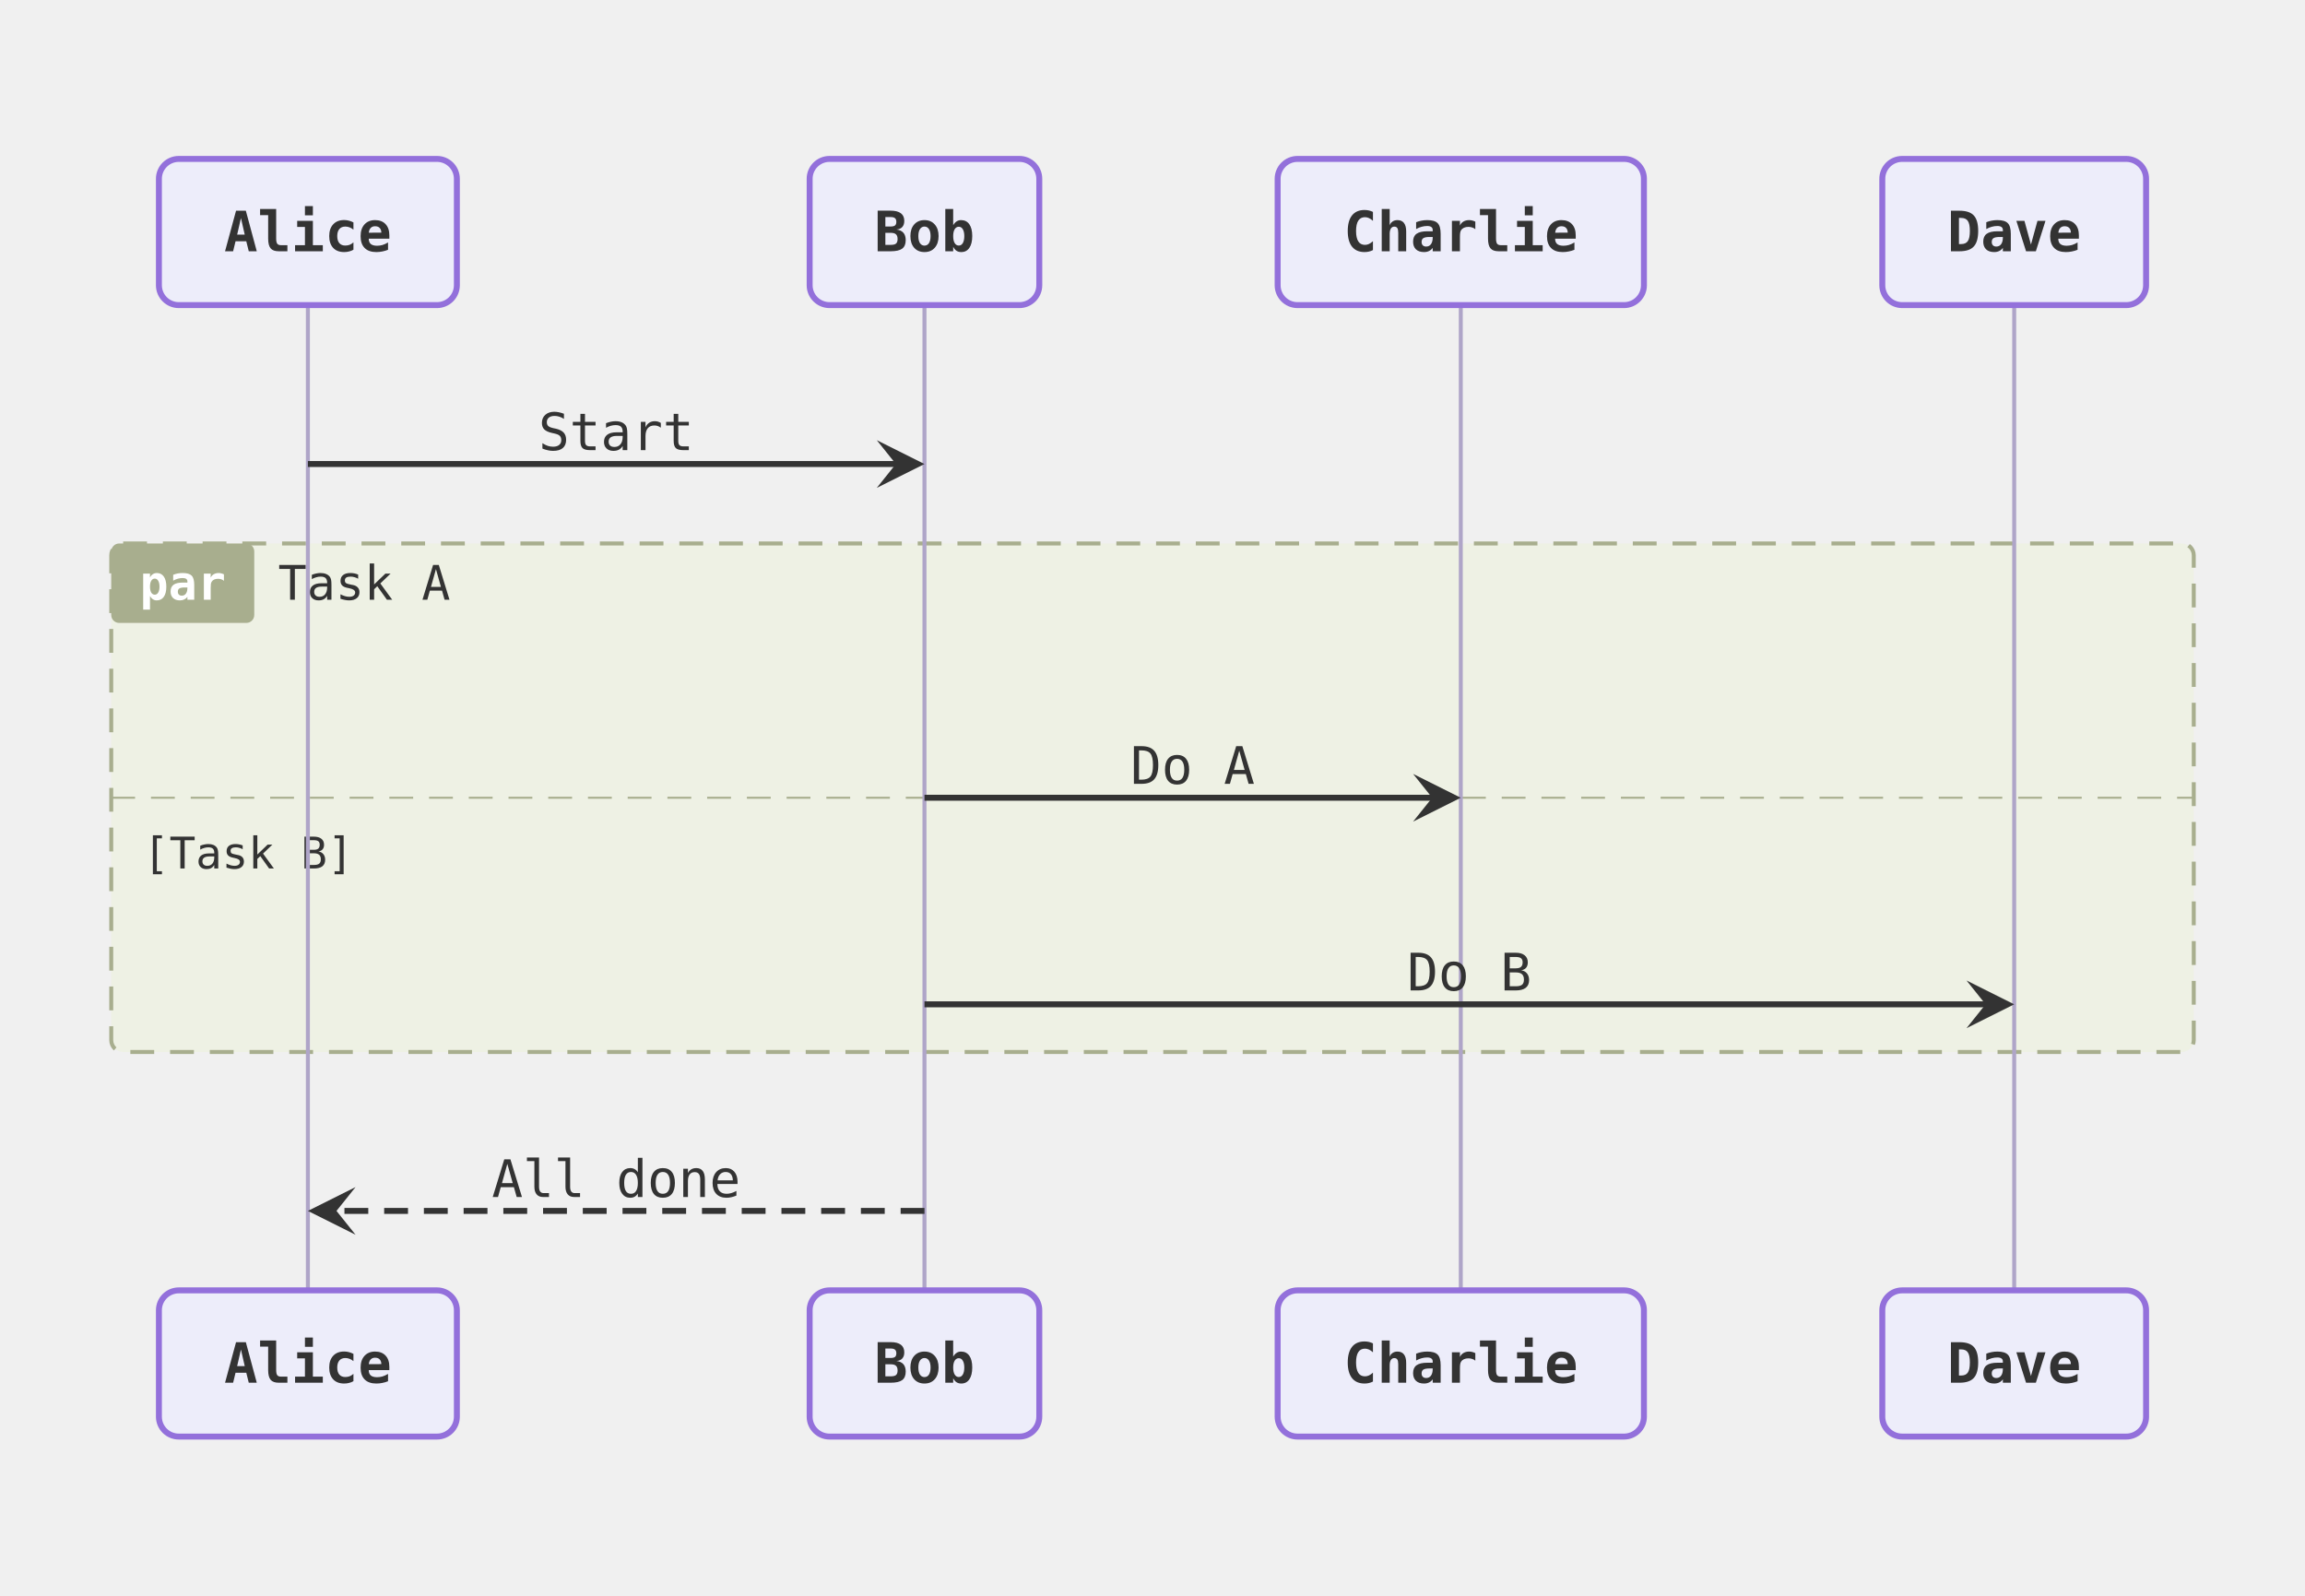
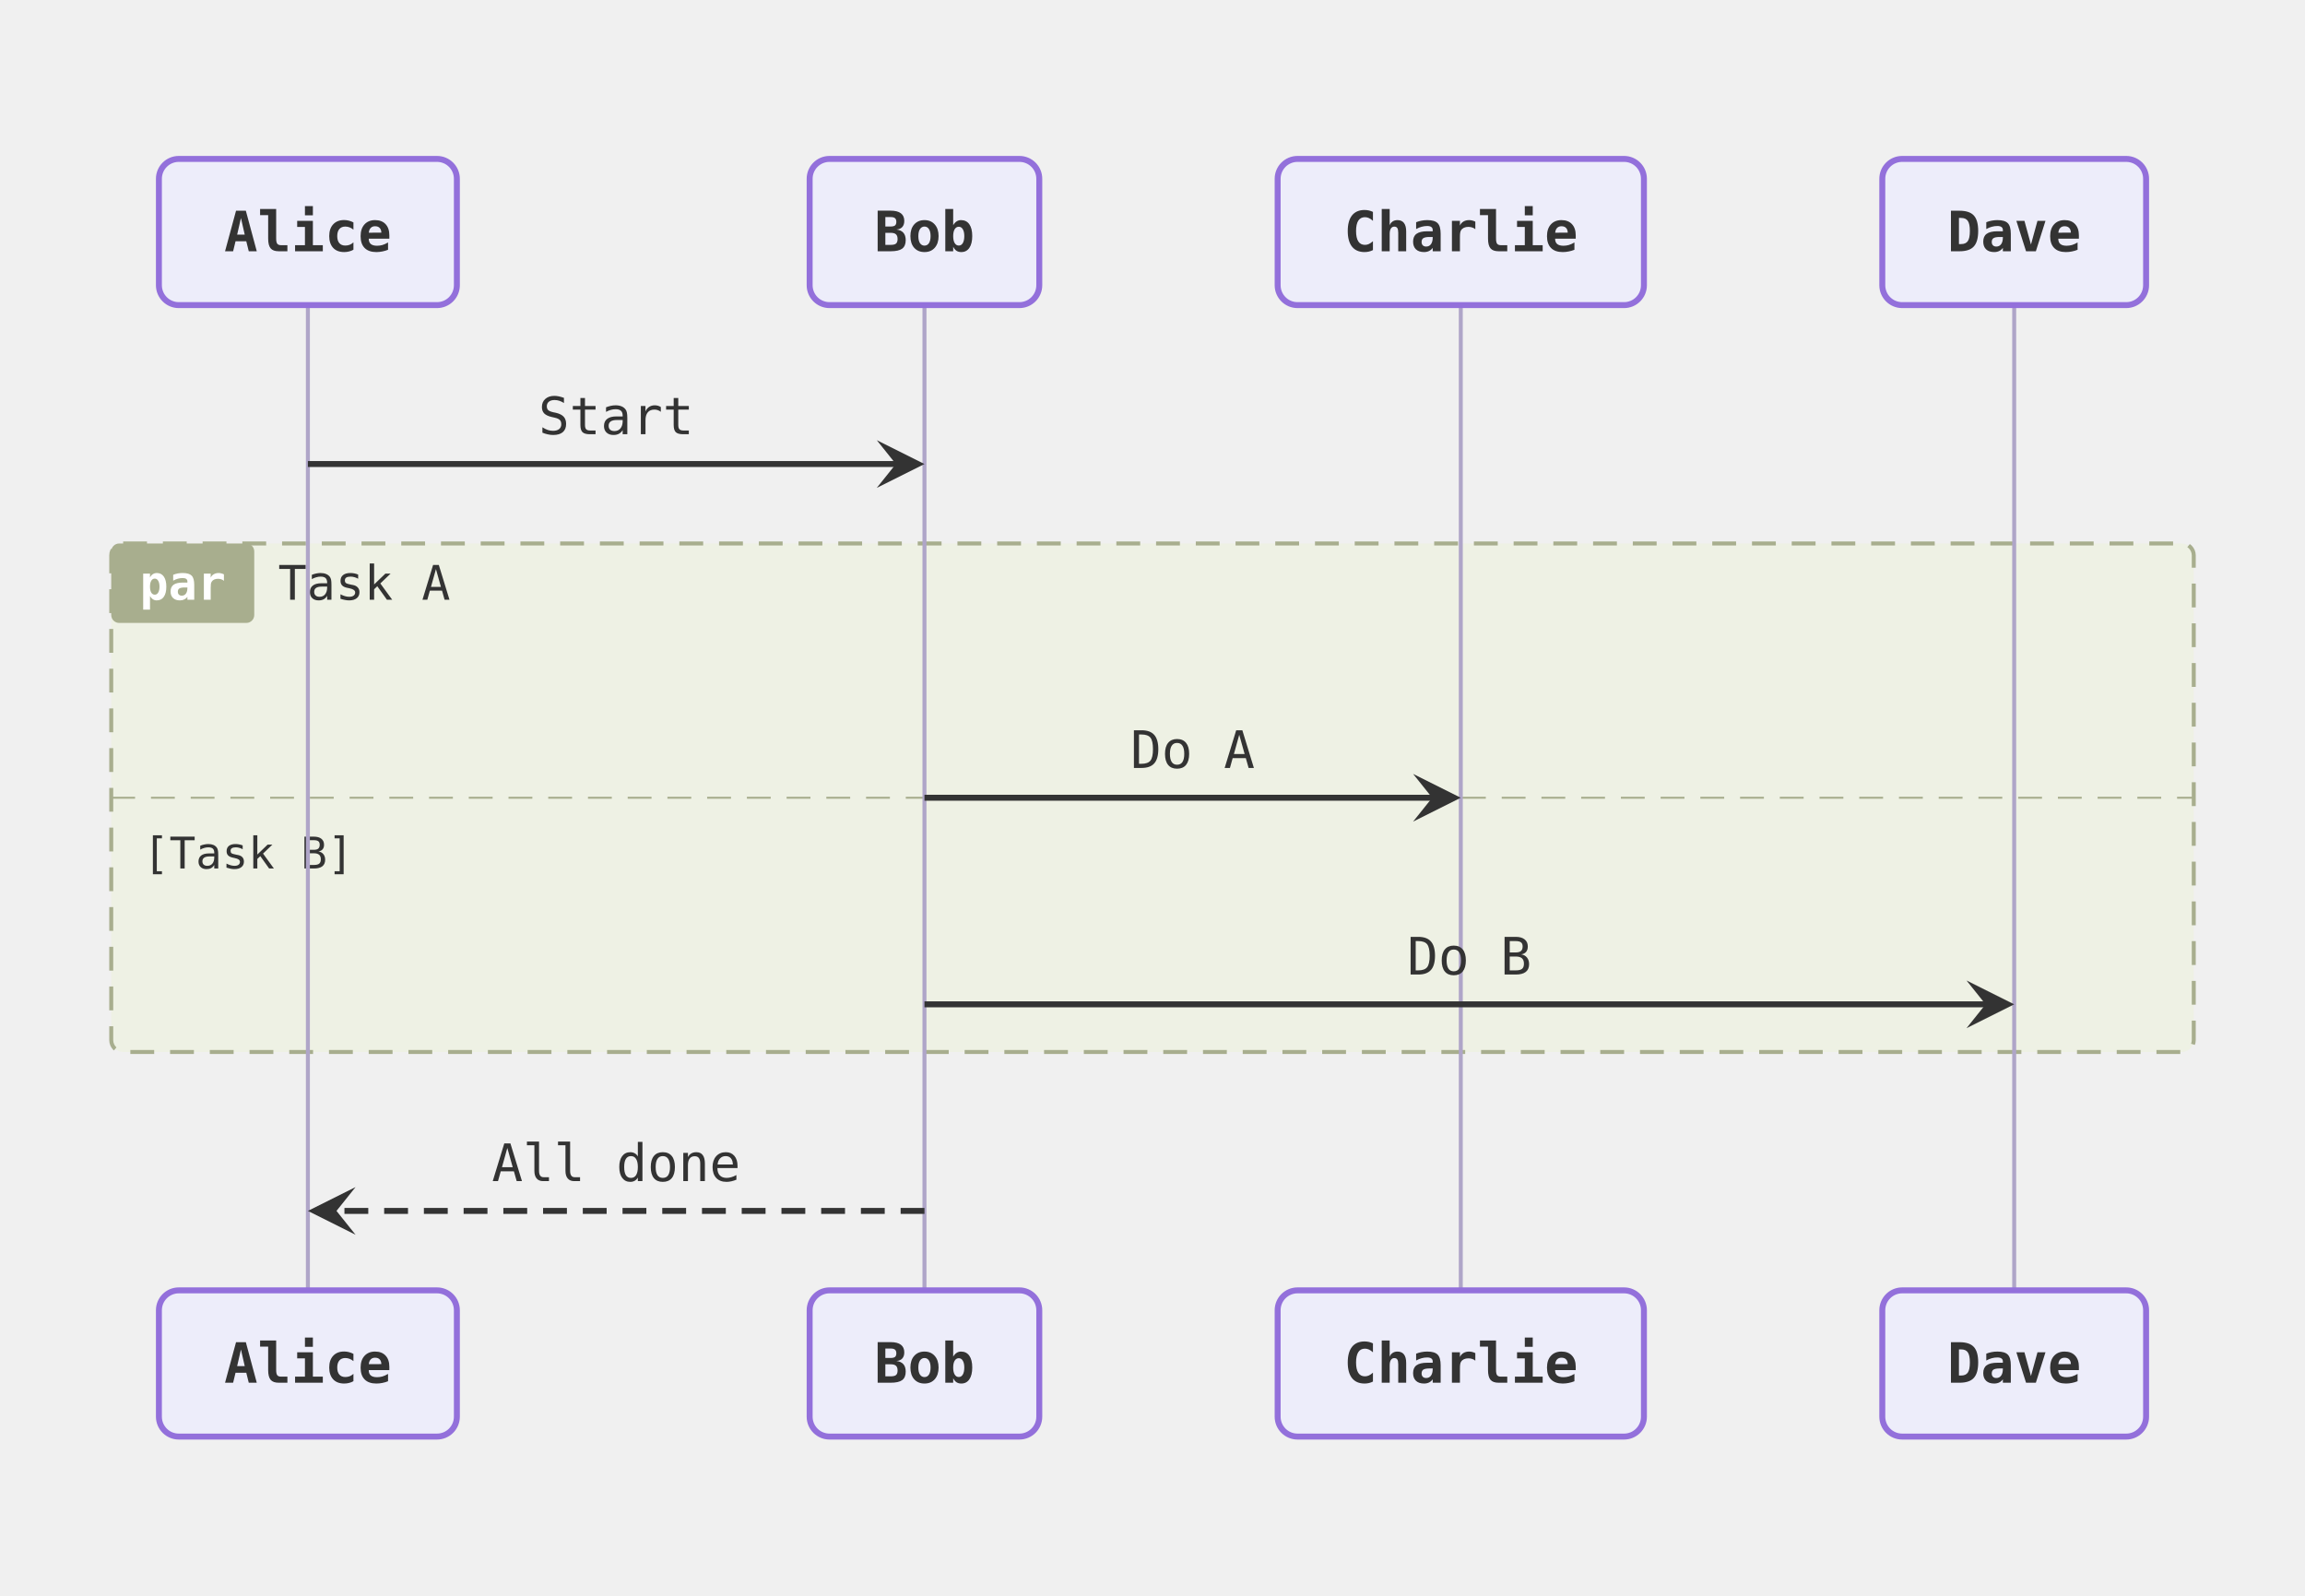
<svg xmlns="http://www.w3.org/2000/svg" viewBox="0 0 580.2 401.6" width="580.2" height="401.6">
  <defs>
    <marker id="arrow-point-333333" viewBox="0 0 10 10" refX="8" refY="5" markerWidth="8" markerHeight="8" orient="auto-start-reverse">
      <path d="M10 5 L0 10 L4 5 L0 0 Z" fill="#333333" />
    </marker>
  </defs>
  <g transform="translate(20, 20)">
    <rect x="8" y="116.8" width="524.2" height="128" rx="3" ry="3" fill="#ecf2dc99" stroke="#a8ae8e" stroke-width="1" stroke-dasharray="6 4" />
    <rect x="8" y="116.8" width="36" height="20" rx="2" ry="2" fill="#a8ae8e" />
    <text x="26" y="126.8" text-anchor="middle" dominant-baseline="central" font-size="12px" font-family="'Intel One Mono', 'SF Mono', 'Cascadia Code', 'JetBrains Mono', 'Fira Code', 'Consolas', 'Menlo', monospace" fill="#ffffff" font-weight="bold">par</text>
    <text x="50" y="126.8" text-anchor="start" dominant-baseline="central" font-size="12px" font-family="'Intel One Mono', 'SF Mono', 'Cascadia Code', 'JetBrains Mono', 'Fira Code', 'Consolas', 'Menlo', monospace" fill="#333333">Task A</text>
    <path d="M8 180.8 L532.2 180.8" fill="none" stroke="#a8ae8e" stroke-width="0.5" stroke-dasharray="6 4" />
    <text x="16" y="194.8" text-anchor="start" dominant-baseline="central" font-size="11px" font-family="'Intel One Mono', 'SF Mono', 'Cascadia Code', 'JetBrains Mono', 'Fira Code', 'Consolas', 'Menlo', monospace" fill="#333333">[Task B]</text>
    <path d="M57.5 56.8 L57.5 304.8" fill="none" stroke="#afa5c8" stroke-width="1" />
    <path d="M212.7 56.8 L212.7 304.8" fill="none" stroke="#afa5c8" stroke-width="1" />
    <path d="M347.7 56.8 L347.7 304.8" fill="none" stroke="#afa5c8" stroke-width="1" />
    <path d="M487 56.8 L487 304.8" fill="none" stroke="#afa5c8" stroke-width="1" />
    <path d="M57.5 96.8 L210.3 96.8" fill="none" stroke="#333333" stroke-width="1.5" marker-end="url(#arrow-point-333333)" />
-     <text x="135.1" y="88.8" text-anchor="middle" dominant-baseline="central" font-size="13px" font-family="'Intel One Mono', 'SF Mono', 'Cascadia Code', 'JetBrains Mono', 'Fira Code', 'Consolas', 'Menlo', monospace" fill="#333333">Start</text>
+     <text x="135.1" y="84.8" text-anchor="middle" dominant-baseline="central" font-size="13px" font-family="'Intel One Mono', 'SF Mono', 'Cascadia Code', 'JetBrains Mono', 'Fira Code', 'Consolas', 'Menlo', monospace" fill="#333333">Start</text>
    <path d="M212.7 180.8 L345.3 180.8" fill="none" stroke="#333333" stroke-width="1.5" marker-end="url(#arrow-point-333333)" />
-     <text x="280.2" y="172.8" text-anchor="middle" dominant-baseline="central" font-size="13px" font-family="'Intel One Mono', 'SF Mono', 'Cascadia Code', 'JetBrains Mono', 'Fira Code', 'Consolas', 'Menlo', monospace" fill="#333333">Do A</text>
+     <text x="280.2" y="168.8" text-anchor="middle" dominant-baseline="central" font-size="13px" font-family="'Intel One Mono', 'SF Mono', 'Cascadia Code', 'JetBrains Mono', 'Fira Code', 'Consolas', 'Menlo', monospace" fill="#333333">Do A</text>
    <path d="M212.7 232.8 L484.6 232.8" fill="none" stroke="#333333" stroke-width="1.5" marker-end="url(#arrow-point-333333)" />
-     <text x="349.85" y="224.8" text-anchor="middle" dominant-baseline="central" font-size="13px" font-family="'Intel One Mono', 'SF Mono', 'Cascadia Code', 'JetBrains Mono', 'Fira Code', 'Consolas', 'Menlo', monospace" fill="#333333">Do B</text>
+     <text x="349.85" y="220.8" text-anchor="middle" dominant-baseline="central" font-size="13px" font-family="'Intel One Mono', 'SF Mono', 'Cascadia Code', 'JetBrains Mono', 'Fira Code', 'Consolas', 'Menlo', monospace" fill="#333333">Do B</text>
    <path d="M212.7 284.8 L59.9 284.8" fill="none" stroke="#333333" stroke-width="1.5" stroke-dasharray="6 4" marker-end="url(#arrow-point-333333)" />
-     <text x="135.1" y="276.8" text-anchor="middle" dominant-baseline="central" font-size="13px" font-family="'Intel One Mono', 'SF Mono', 'Cascadia Code', 'JetBrains Mono', 'Fira Code', 'Consolas', 'Menlo', monospace" fill="#333333">All done</text>
+     <text x="135.1" y="272.8" text-anchor="middle" dominant-baseline="central" font-size="13px" font-family="'Intel One Mono', 'SF Mono', 'Cascadia Code', 'JetBrains Mono', 'Fira Code', 'Consolas', 'Menlo', monospace" fill="#333333">All done</text>
    <rect x="20" y="20" width="75" height="36.8" rx="5" ry="5" fill="#ececffb2" stroke="#9370db" stroke-width="1.5" />
    <text x="57.5" y="38.4" text-anchor="middle" dominant-baseline="central" font-size="14px" font-family="'Intel One Mono', 'SF Mono', 'Cascadia Code', 'JetBrains Mono', 'Fira Code', 'Consolas', 'Menlo', monospace" fill="#333333" font-weight="bold">Alice</text>
    <rect x="183.8" y="20" width="57.8" height="36.8" rx="5" ry="5" fill="#ececffb2" stroke="#9370db" stroke-width="1.5" />
    <text x="212.7" y="38.4" text-anchor="middle" dominant-baseline="central" font-size="14px" font-family="'Intel One Mono', 'SF Mono', 'Cascadia Code', 'JetBrains Mono', 'Fira Code', 'Consolas', 'Menlo', monospace" fill="#333333" font-weight="bold">Bob</text>
    <rect x="301.6" y="20" width="92.2" height="36.8" rx="5" ry="5" fill="#ececffb2" stroke="#9370db" stroke-width="1.5" />
    <text x="347.7" y="38.4" text-anchor="middle" dominant-baseline="central" font-size="14px" font-family="'Intel One Mono', 'SF Mono', 'Cascadia Code', 'JetBrains Mono', 'Fira Code', 'Consolas', 'Menlo', monospace" fill="#333333" font-weight="bold">Charlie</text>
    <rect x="453.8" y="20" width="66.4" height="36.8" rx="5" ry="5" fill="#ececffb2" stroke="#9370db" stroke-width="1.5" />
    <text x="487" y="38.4" text-anchor="middle" dominant-baseline="central" font-size="14px" font-family="'Intel One Mono', 'SF Mono', 'Cascadia Code', 'JetBrains Mono', 'Fira Code', 'Consolas', 'Menlo', monospace" fill="#333333" font-weight="bold">Dave</text>
    <rect x="20" y="304.8" width="75" height="36.8" rx="5" ry="5" fill="#ececffb2" stroke="#9370db" stroke-width="1.5" />
    <text x="57.5" y="323.2" text-anchor="middle" dominant-baseline="central" font-size="14px" font-family="'Intel One Mono', 'SF Mono', 'Cascadia Code', 'JetBrains Mono', 'Fira Code', 'Consolas', 'Menlo', monospace" fill="#333333" font-weight="bold">Alice</text>
    <rect x="183.8" y="304.8" width="57.8" height="36.8" rx="5" ry="5" fill="#ececffb2" stroke="#9370db" stroke-width="1.5" />
    <text x="212.7" y="323.2" text-anchor="middle" dominant-baseline="central" font-size="14px" font-family="'Intel One Mono', 'SF Mono', 'Cascadia Code', 'JetBrains Mono', 'Fira Code', 'Consolas', 'Menlo', monospace" fill="#333333" font-weight="bold">Bob</text>
    <rect x="301.6" y="304.8" width="92.2" height="36.8" rx="5" ry="5" fill="#ececffb2" stroke="#9370db" stroke-width="1.5" />
    <text x="347.7" y="323.2" text-anchor="middle" dominant-baseline="central" font-size="14px" font-family="'Intel One Mono', 'SF Mono', 'Cascadia Code', 'JetBrains Mono', 'Fira Code', 'Consolas', 'Menlo', monospace" fill="#333333" font-weight="bold">Charlie</text>
    <rect x="453.8" y="304.8" width="66.4" height="36.8" rx="5" ry="5" fill="#ececffb2" stroke="#9370db" stroke-width="1.5" />
    <text x="487" y="323.2" text-anchor="middle" dominant-baseline="central" font-size="14px" font-family="'Intel One Mono', 'SF Mono', 'Cascadia Code', 'JetBrains Mono', 'Fira Code', 'Consolas', 'Menlo', monospace" fill="#333333" font-weight="bold">Dave</text>
  </g>
</svg>
